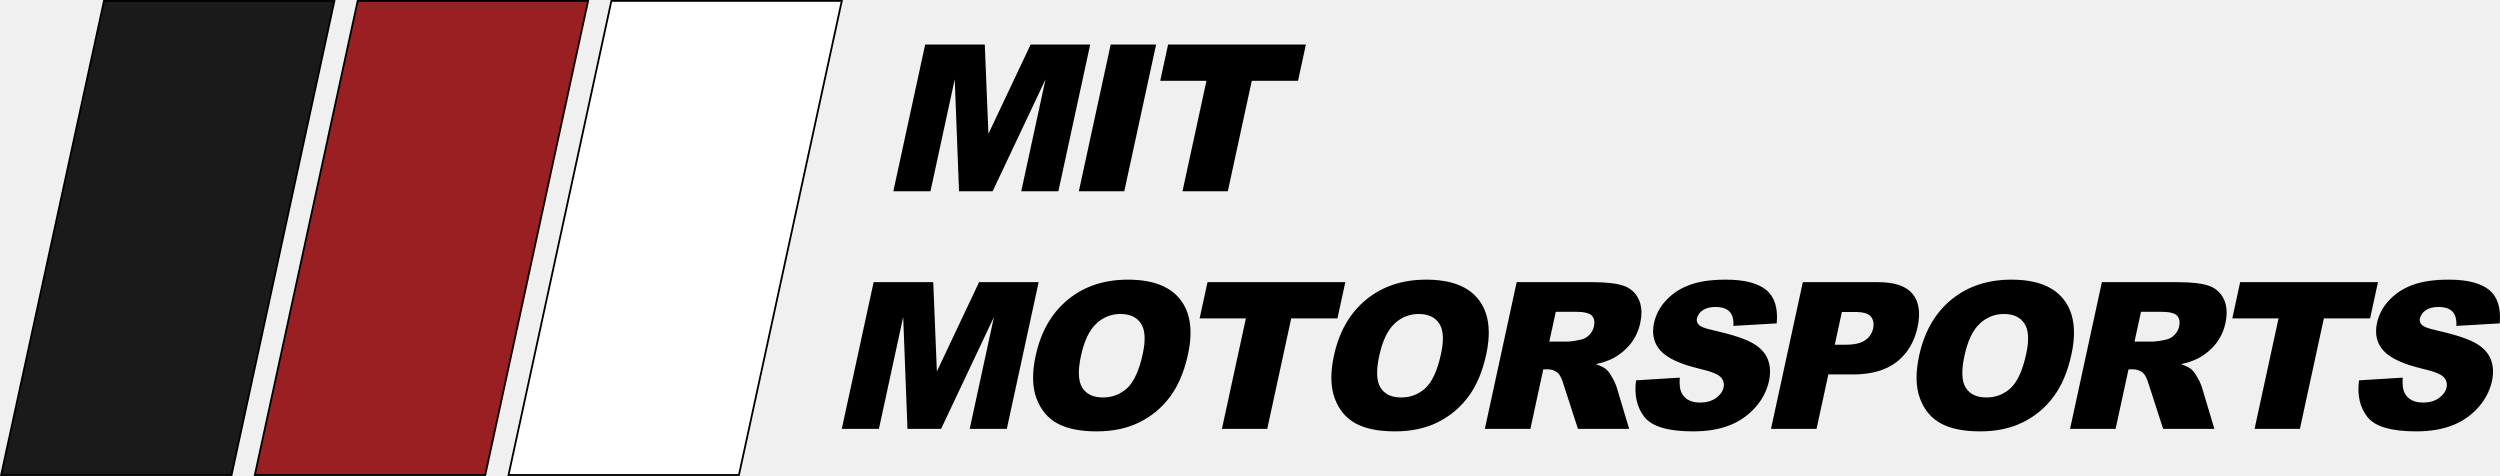
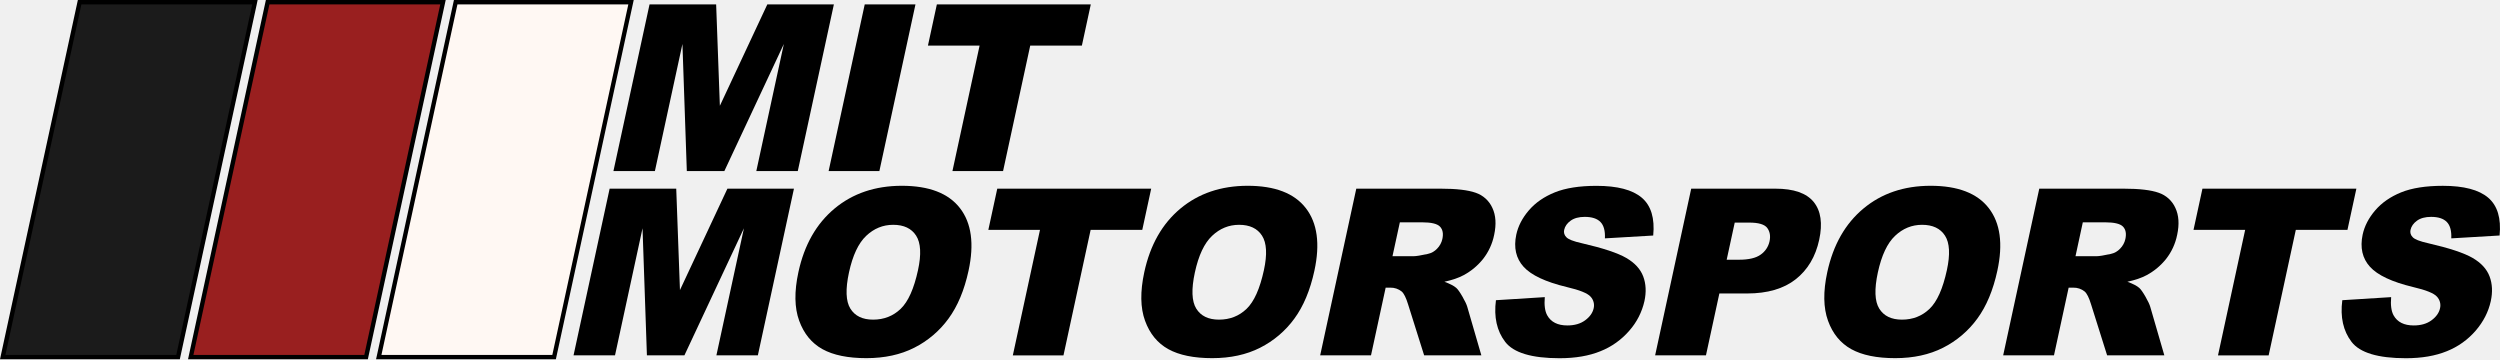
- <svg xmlns="http://www.w3.org/2000/svg" id="Layer_1" data-name="Layer 1" viewBox="0 0 2051.578 390.559">
+ <svg xmlns="http://www.w3.org/2000/svg" width="2852.8" height="410" viewBox="0 0 2852.8 410">
  <defs>
-     <style>.cls-1{fill:#1a1a1a;}.cls-1,.cls-2,.cls-3{stroke:#000;stroke-miterlimit:10;stroke-width:1.5px;}.cls-2{fill:#991f22;}.cls-3{fill:#fff;}</style>
+     <style>.cls-1{fill:#1b1b1b;}.cls-2{fill:#991f1f;}.cls-3{fill:#fff8f3;}</style>
  </defs>
-   <polygon class="cls-1" points="190.006 389.809 0.93 389.809 85.332 0.75 274.408 0.75 190.006 389.809" />
-   <polygon class="cls-2" points="398.202 389.809 209.127 389.809 293.529 0.75 482.604 0.75 398.202 389.809" />
-   <polygon class="cls-3" points="606.399 389.809 417.323 389.809 501.725 0.75 690.801 0.75 606.399 389.809" />
-   <path d="M716.921,231.542h48.928l2.976,73.259,34.627-73.259h48.9l-26.119,120.4h-30.47l19.919-91.82-43.4,91.82H744.7l-3.514-91.82-19.919,91.82H690.8Z" />
-   <path d="M849.918,291.825q6.4-29.485,26.385-45.91t49.309-16.426q30.058,0,42.819,16.137t6.453,45.213q-4.578,21.108-14.613,34.618a69.5,69.5,0,0,1-25.092,21.024Q920.119,354,900.08,354q-20.369,0-32.306-6.488t-17.187-20.532Q845.337,312.933,849.918,291.825Zm37.168.164q-3.956,18.233,1.092,26.2t16.71,7.966a28.4,28.4,0,0,0,20.254-7.8q8.262-7.8,12.646-28.006,3.688-17-1.468-24.844t-16.9-7.843a28.156,28.156,0,0,0-19.8,7.966Q891.075,273.593,887.086,291.989Z" />
-   <path d="M990.919,231.542H1104.01l-6.45,29.731h-37.943l-19.67,90.67h-37.2l19.67-90.67H984.469Z" />
-   <path d="M1094.677,291.825q6.4-29.485,26.386-45.91t49.31-16.426q30.059,0,42.819,16.137t6.453,45.213q-4.579,21.108-14.613,34.618a69.516,69.516,0,0,1-25.093,21.024Q1164.881,354,1144.84,354q-20.37,0-32.306-6.488t-17.187-20.532Q1090.1,312.933,1094.677,291.825Zm37.17.164q-3.955,18.233,1.092,26.2t16.709,7.966a28.393,28.393,0,0,0,20.254-7.8q8.262-7.8,12.646-28.006,3.687-17-1.468-24.844t-16.9-7.843a28.156,28.156,0,0,0-19.8,7.966Q1135.835,273.593,1131.847,291.989Z" />
-   <path d="M1218.512,351.943l26.12-120.4h62.007q17.247,0,25.721,2.957a20.713,20.713,0,0,1,12.323,10.963q3.848,8.008,1.354,19.506a40.946,40.946,0,0,1-8.024,17.288,45.866,45.866,0,0,1-14.308,11.785,55.127,55.127,0,0,1-14.1,4.765q6.166,2.221,8.723,4.439a27.314,27.314,0,0,1,4.577,6.33,35.758,35.758,0,0,1,3.588,7.48l10.449,34.888H1294.9L1283,315.149q-2.228-7.144-4.721-9.28a13.017,13.017,0,0,0-8.51-2.792h-3.285l-10.6,48.866Zm52.9-71.616H1287.1a61.833,61.833,0,0,0,10.212-1.643,12.916,12.916,0,0,0,6.857-3.778,14.031,14.031,0,0,0,3.854-6.982q1.264-5.827-1.753-8.951t-13.2-3.121h-16.344Z" />
-   <path d="M1342.593,312.111l35.878-2.218q-.72,8.624,1.831,13.141,4.163,7.311,14.841,7.309,7.963,0,13.089-3.736t6.19-8.665a9.065,9.065,0,0,0-2.289-8.377q-3.3-3.7-17.539-6.982-23.28-5.5-31.734-14.619-8.535-9.115-5.469-23.242a39.408,39.408,0,0,1,9.183-17.535,48.38,48.38,0,0,1,18.994-12.977q11.824-4.721,30.633-4.721,23.077,0,33.33,8.582t8.489,27.308l-35.514,2.053q.367-8.131-3.307-11.826t-11.559-3.695q-6.487,0-10.37,2.75a11.016,11.016,0,0,0-4.737,6.694,5.445,5.445,0,0,0,1.588,5.175q2.109,2.382,11.521,4.434,23.253,5.256,32.639,10.636t12.463,13.346q3.077,7.965.938,17.821a47.556,47.556,0,0,1-11.039,21.355,54.444,54.444,0,0,1-21.12,14.824Q1406.929,354,1389.436,354q-30.717,0-39.977-11.827T1342.593,312.111Z" />
-   <path d="M1479.454,231.542H1541.3q20.2,0,28.18,9.609t4.128,27.349q-3.956,18.232-17.146,28.5t-35.7,10.266H1500.4l-9.692,44.679h-37.368Zm26.233,51.331h9.116q10.759,0,15.923-3.738a15.621,15.621,0,0,0,6.428-9.567q1.23-5.667-1.693-9.61t-13.353-3.942h-10.6Z" />
-   <path d="M1574.918,291.825q6.4-29.485,26.385-45.91t49.31-16.426q30.058,0,42.819,16.137t6.453,45.213q-4.578,21.108-14.613,34.618a69.507,69.507,0,0,1-25.093,21.024q-15.059,7.517-35.1,7.515-20.37,0-32.307-6.488t-17.187-20.532Q1570.338,312.933,1574.918,291.825Zm37.169.164q-3.956,18.233,1.092,26.2t16.709,7.966a28.393,28.393,0,0,0,20.254-7.8q8.264-7.8,12.646-28.006,3.689-17-1.468-24.844t-16.9-7.843a28.154,28.154,0,0,0-19.8,7.966Q1616.075,273.593,1612.087,291.989Z" />
-   <path d="M1698.753,351.943l26.119-120.4h62.007q17.247,0,25.722,2.957a20.711,20.711,0,0,1,12.322,10.963q3.848,8.008,1.354,19.506a40.946,40.946,0,0,1-8.024,17.288,45.855,45.855,0,0,1-14.308,11.785,55.114,55.114,0,0,1-14.1,4.765q6.166,2.221,8.723,4.439a27.314,27.314,0,0,1,4.577,6.33,35.758,35.758,0,0,1,3.588,7.48l10.449,34.888h-42.039l-11.9-36.794q-2.226-7.144-4.72-9.28a13.021,13.021,0,0,0-8.511-2.792h-3.285l-10.6,48.866Zm52.9-71.616h15.686a61.817,61.817,0,0,0,10.212-1.643,12.916,12.916,0,0,0,6.857-3.778,14.04,14.04,0,0,0,3.855-6.982q1.263-5.827-1.754-8.951t-13.2-3.121h-16.344Z" />
-   <path d="M1838.342,231.542h113.091l-6.45,29.731H1907.04l-19.67,90.67h-37.2l19.67-90.67h-37.944Z" />
-   <path d="M1935.893,312.111l35.878-2.218q-.72,8.624,1.831,13.141,4.162,7.311,14.84,7.309,7.965,0,13.089-3.736t6.191-8.665a9.067,9.067,0,0,0-2.289-8.377q-3.3-3.7-17.539-6.982-23.28-5.5-31.734-14.619-8.535-9.115-5.469-23.242a39.408,39.408,0,0,1,9.183-17.535,48.38,48.38,0,0,1,18.994-12.977q11.825-4.721,30.633-4.721,23.076,0,33.33,8.582t8.489,27.308l-35.514,2.053q.366-8.131-3.307-11.826t-11.559-3.695q-6.488,0-10.37,2.75a11.012,11.012,0,0,0-4.737,6.694,5.445,5.445,0,0,0,1.588,5.175q2.109,2.382,11.521,4.434,23.251,5.256,32.639,10.636t12.463,13.346q3.075,7.965.938,17.821a47.556,47.556,0,0,1-11.039,21.355,54.451,54.451,0,0,1-21.12,14.824q-12.6,5.049-30.087,5.05-30.719,0-39.978-11.827T1935.893,312.111Z" />
-   <path d="M759.219,36.564h48.928l2.977,73.259,34.627-73.259h48.9l-26.12,120.4H838.06l19.92-91.82-43.4,91.82H787l-3.515-91.82-19.919,91.82H733.1Z" />
-   <path d="M911.453,36.564h37.286l-26.119,120.4H885.334Z" />
-   <path d="M958.562,36.564h113.092l-6.45,29.73h-37.943l-19.67,90.67H970.386l19.67-90.67H952.112Z" />
+   <g id="Layer_2" data-name="Layer 2">
+     <g id="bars">
+       <polygon class="cls-1" points="3.1 407.5 90.87 2.5 290.94 2.5 203.18 407.5 3.1 407.5" />
+       <path d="M287.84,5,201.16,405H6.2L92.88,5h195M294,0H88.85L88,3.94l-86.69,400L0,410H205.19l.86-3.94,86.68-400L294,0Z" />
+       <polygon class="cls-2" points="217.66 407.5 305.43 2.5 505.5 2.5 417.73 407.5 217.66 407.5" />
+       <path d="M502.4,5,415.72,405h-195L307.44,5h195m6.2-5H303.41l-.86,3.94-86.68,400L214.56,410H419.75l.85-3.94,86.69-400L508.6,0Z" />
+       <polygon class="cls-3" points="432.21 407.5 519.98 2.5 720.06 2.5 632.29 407.5 432.21 407.5" />
+       <path d="M717,5,630.27,405h-195L522,5H717m6.2-5H518l-.86,3.94-86.68,400L429.11,410h205.2l.85-3.94,86.68-400L723.16,0Z" />
+       <path d="M741.21,5h76l4.24,115.73L875.61,5h75.95L910.37,195.2H863.05l31.41-145-67.88,145H783.74l-5-145-31.42,145H700Z" />
+       <path d="M986.76,5h57.91l-41.19,190.2H945.56Z" />
+       <path d="M1069.07,5h175.66l-10.17,47h-58.94l-31,143.23h-57.78l31-143.23H1058.9Z" />
+       <path d="M695.67,215.29h76L775.91,331l54.16-115.73H906l-41.19,190.2H817.5l31.42-145L781,405.49H738.2l-5-145L701.8,405.49H654.48Z" />
+       <path d="M911.08,310.52Q921.16,263.95,952.3,238T1029,212q46.69,0,66.43,25.5t9.79,71.42q-7.23,33.35-22.88,54.69a109.07,109.07,0,0,1-39.09,33.21q-23.42,11.86-54.55,11.87-31.63,0-50.15-10.25t-26.58-32.43Q903.85,343.87,911.08,310.52Zm57.73.26q-6.24,28.8,1.56,41.38t25.91,12.59q18.63,0,31.5-12.33t19.79-44.24q5.82-26.85-2.15-39.25t-26.21-12.39q-17.49,0-30.79,12.59T968.81,310.78Z" />
+       <path d="M1138,215.29h175.65l-10.17,47h-58.93l-31,143.24h-57.79l31-143.24h-58.94Z" />
+       <path d="M1305.78,310.52Q1315.86,263.95,1347,238t76.67-26q46.69,0,66.43,25.5t9.79,71.42q-7.23,33.35-22.88,54.69a109.07,109.07,0,0,1-39.09,33.21q-23.43,11.86-54.55,11.87-31.63,0-50.15-10.25t-26.59-32.43Q1298.56,343.87,1305.78,310.52Zm57.73.26q-6.24,28.8,1.56,41.38T1391,364.75q18.63,0,31.5-12.33t19.79-44.24q5.81-26.85-2.16-39.25t-26.21-12.39q-17.48,0-30.79,12.59T1363.51,310.78Z" />
+       <path d="M1506.48,405.49l41.2-190.2H1644q26.79,0,39.94,4.67A32.2,32.2,0,0,1,1703,237.28q5.92,12.65,2,30.81a65.46,65.46,0,0,1-12.55,27.31A71.92,71.92,0,0,1,1670.17,314q-8.39,4.55-21.92,7.52,9.55,3.51,13.52,7,2.68,2.34,7.08,10t5.54,11.81l16,55.12h-65.29l-18.3-58.13q-3.43-11.28-7.29-14.66a19.93,19.93,0,0,0-13.2-4.41h-5.11l-16.71,77.2ZM1589,292.35h24.36q4,0,15.87-2.59a20.07,20.07,0,0,0,10.67-6,22.36,22.36,0,0,0,6-11q2-9.21-2.68-14.14t-20.49-4.93H1597.4Z" />
+       <path d="M1707.05,342.56l55.74-3.5q-1.17,13.62,2.77,20.76,6.43,11.55,23,11.55,12.36,0,20.34-5.91t9.67-13.69a14.48,14.48,0,0,0-3.52-13.23q-5.11-5.84-27.2-11-36.13-8.68-49.22-23.09t-8.37-36.72q3.17-14.65,14.35-27.7t29.57-20.5q18.39-7.45,47.6-7.46,35.85,0,51.73,13.56t13,43.14L1831.4,272q.61-12.84-5.07-18.68t-17.94-5.84q-10.08,0-16.12,4.35t-7.39,10.57a8.68,8.68,0,0,0,2.44,8.18q3.26,3.76,17.87,7,36.09,8.31,50.64,16.8t19.29,21.09q4.74,12.58,1.37,28.15a76,76,0,0,1-17.26,33.73,84.87,84.87,0,0,1-32.88,23.42q-19.59,8-46.76,8-47.71,0-62-18.68T1707.05,342.56Z" />
+       <path d="M1929.87,215.29h96.05q31.38,0,43.72,15.18t6.27,43.2q-6.24,28.8-26.78,45t-55.49,16.22H1962l-15.29,70.58h-58Zm40.48,81.08h14.16q16.71,0,24.75-5.9a24.79,24.79,0,0,0,10-15.11q1.93-9-2.58-15.18T1996,254h-16.46Z" />
+       <path d="M2085.15,310.52q10.08-46.57,41.22-72.53T2203,212q46.7,0,66.43,25.5t9.79,71.42q-7.23,33.35-22.88,54.69a109.07,109.07,0,0,1-39.09,33.21q-23.41,11.86-54.55,11.87-31.63,0-50.15-10.25T2086,366.05Q2077.92,343.87,2085.15,310.52Zm57.73.26q-6.24,28.8,1.56,41.38t25.91,12.59q18.63,0,31.5-12.33t19.79-44.24q5.82-26.85-2.15-39.25t-26.21-12.39q-17.49,0-30.79,12.59T2142.88,310.78Z" />
+       <path d="M2285.86,405.49l41.19-190.2h96.31q26.79,0,39.94,4.67a32.2,32.2,0,0,1,19.08,17.32q5.94,12.65,2,30.81a65.34,65.34,0,0,1-12.55,27.31A71.88,71.88,0,0,1,2449.55,314q-8.4,4.55-21.93,7.52,9.57,3.51,13.52,7,2.68,2.34,7.08,10t5.54,11.81l16,55.12h-65.3l-18.3-58.13q-3.42-11.28-7.29-14.66a19.93,19.93,0,0,0-13.2-4.41h-5.1l-16.72,77.2Zm82.54-113.14h24.37q3.95,0,15.87-2.59a20,20,0,0,0,10.66-6,22.36,22.36,0,0,0,6-11q2-9.21-2.68-14.14t-20.49-4.93h-25.39Z" />
+       <path d="M2513.25,215.29h175.66l-10.18,47H2619.8l-31,143.24H2531l31-143.24h-58.93Z" />
+       <path d="M2672.84,342.56l55.74-3.5q-1.15,13.62,2.78,20.76,6.42,11.55,23,11.55,12.38,0,20.35-5.91t9.66-13.69a14.45,14.45,0,0,0-3.51-13.23q-5.11-5.84-27.21-11-36.13-8.68-49.21-23.09t-8.38-36.72q3.18-14.65,14.36-27.7T2740,219.5q18.39-7.45,47.6-7.46,35.85,0,51.73,13.56t13,43.14L2797.2,272q.6-12.84-5.08-18.68t-17.93-5.84q-10.08,0-16.12,4.35t-7.4,10.57a8.7,8.7,0,0,0,2.44,8.18q3.27,3.76,17.88,7,36.09,8.31,50.64,16.8t19.29,21.09q4.73,12.58,1.36,28.15-4,18.3-17.25,33.73a85,85,0,0,1-32.89,23.42q-19.59,8-46.75,8-47.71,0-62-18.68T2672.84,342.56Z" />
+     </g>
+   </g>
</svg>
